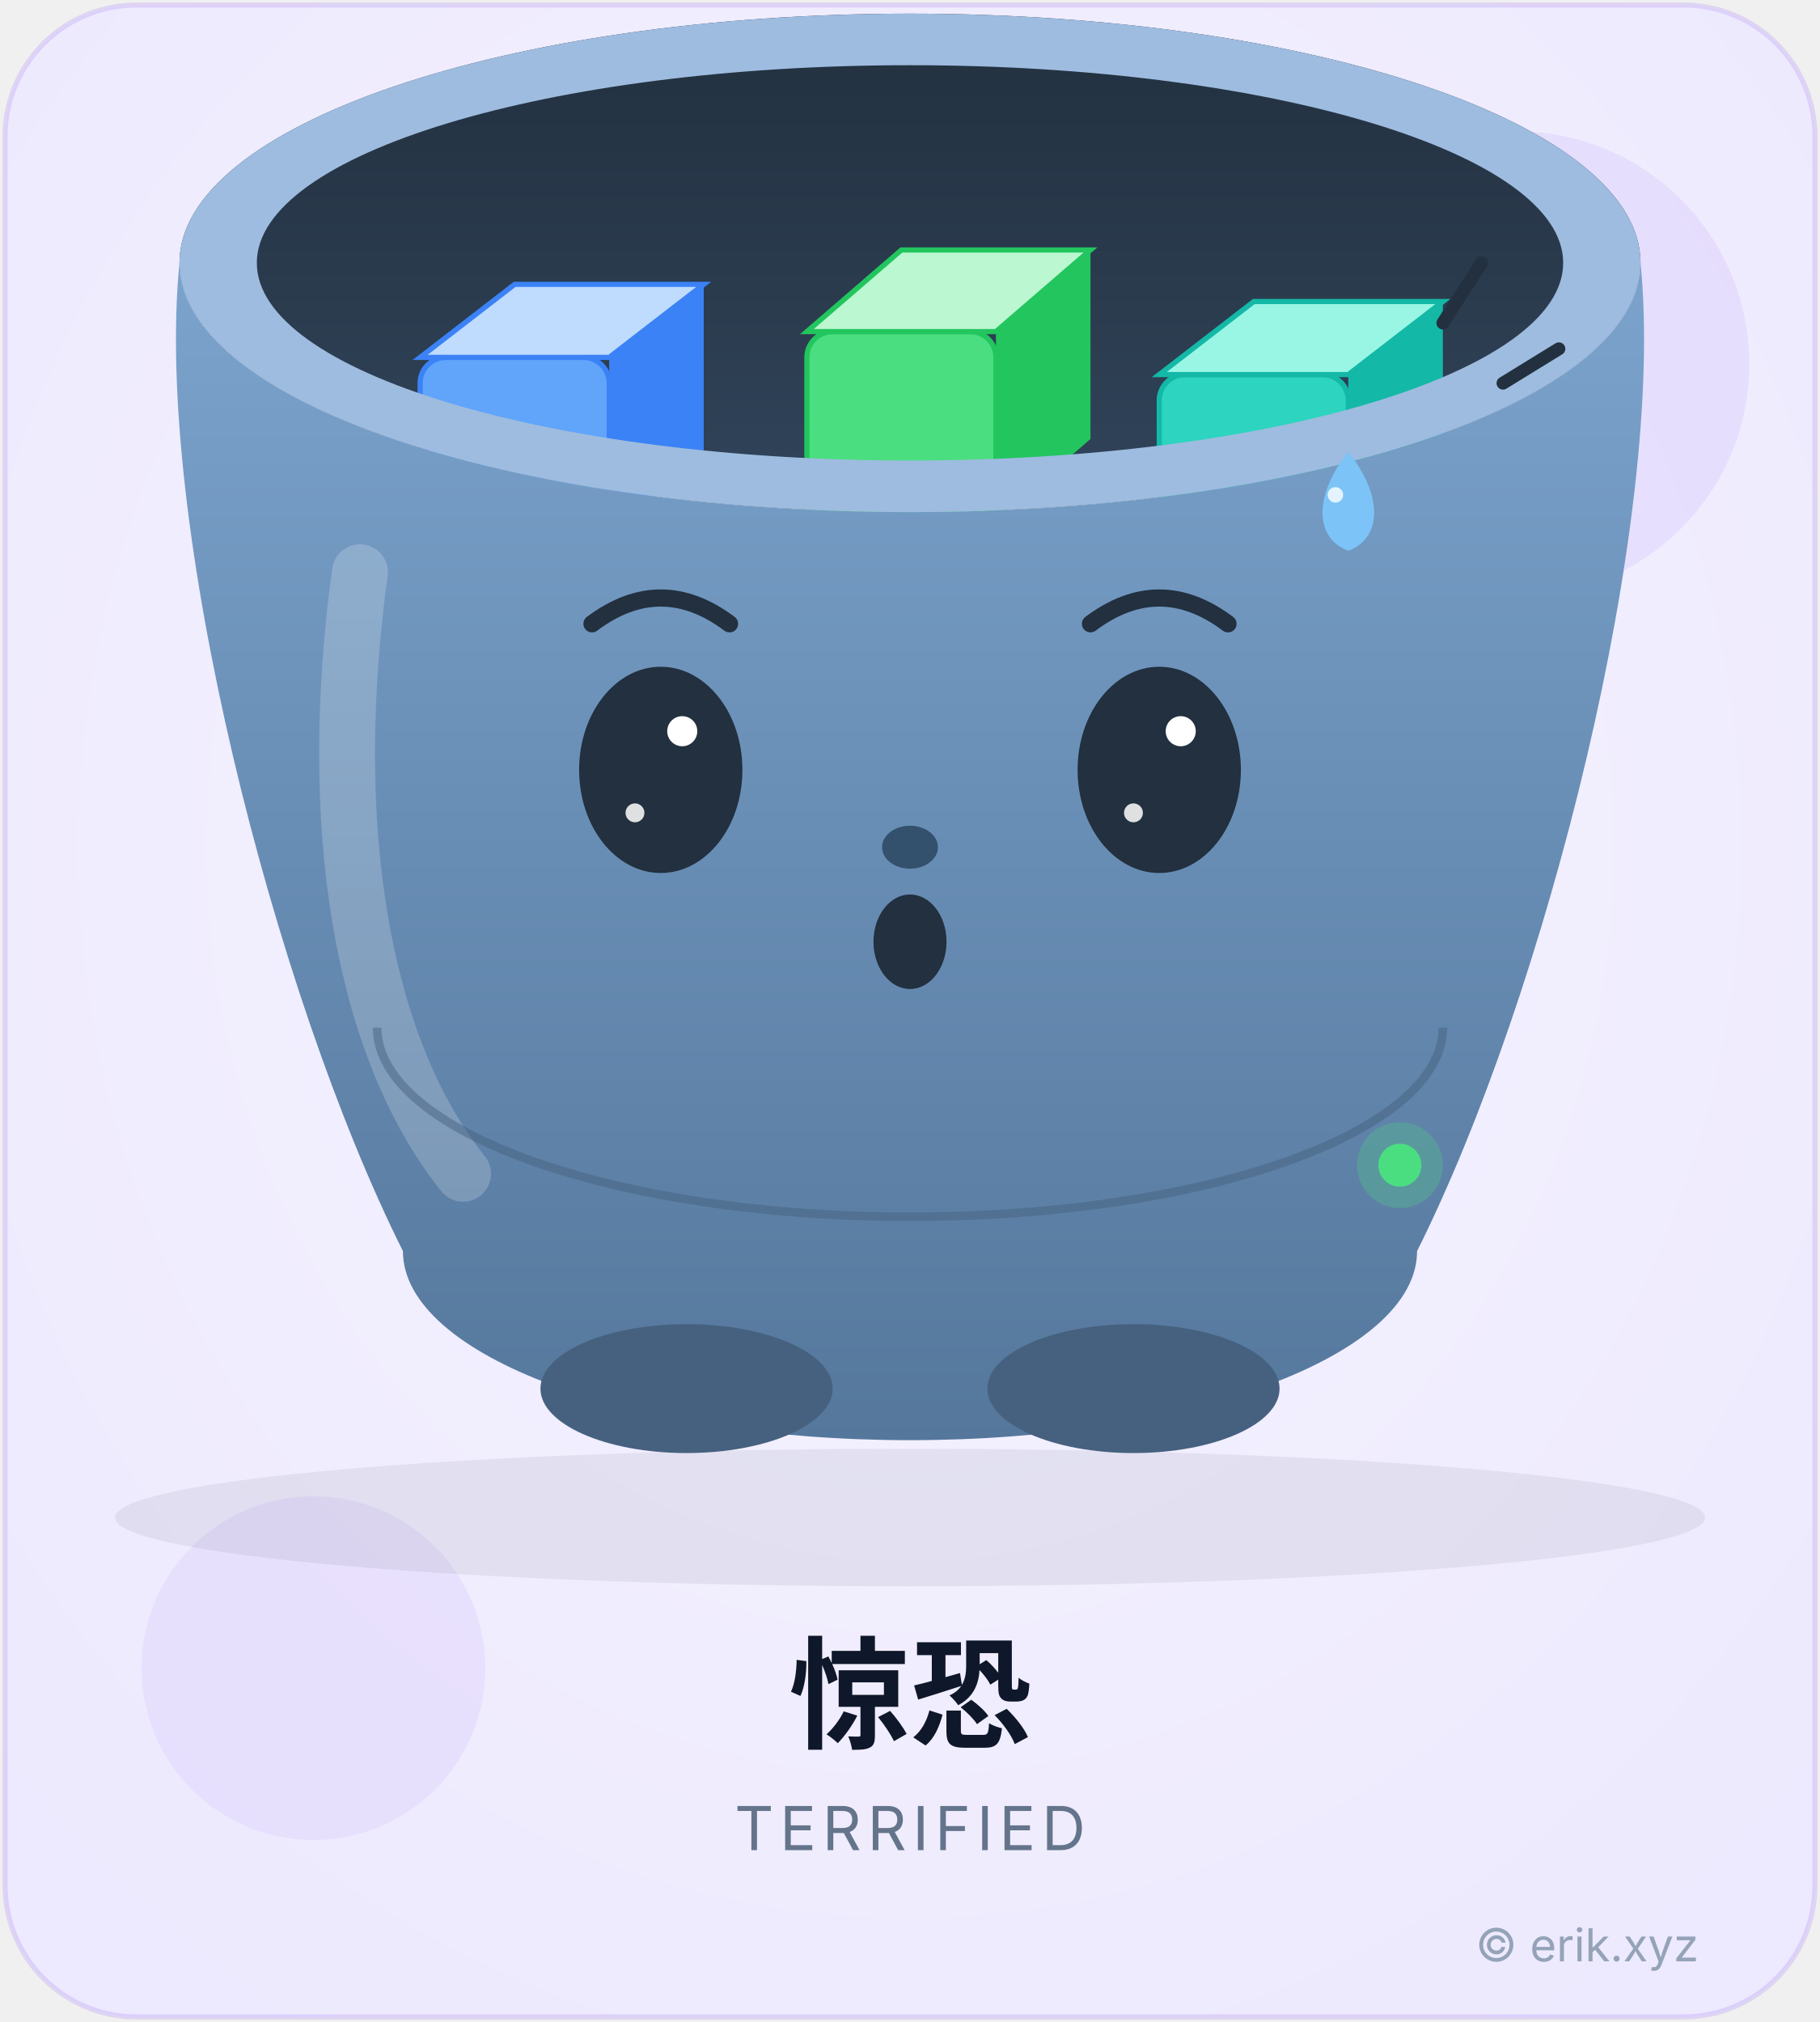
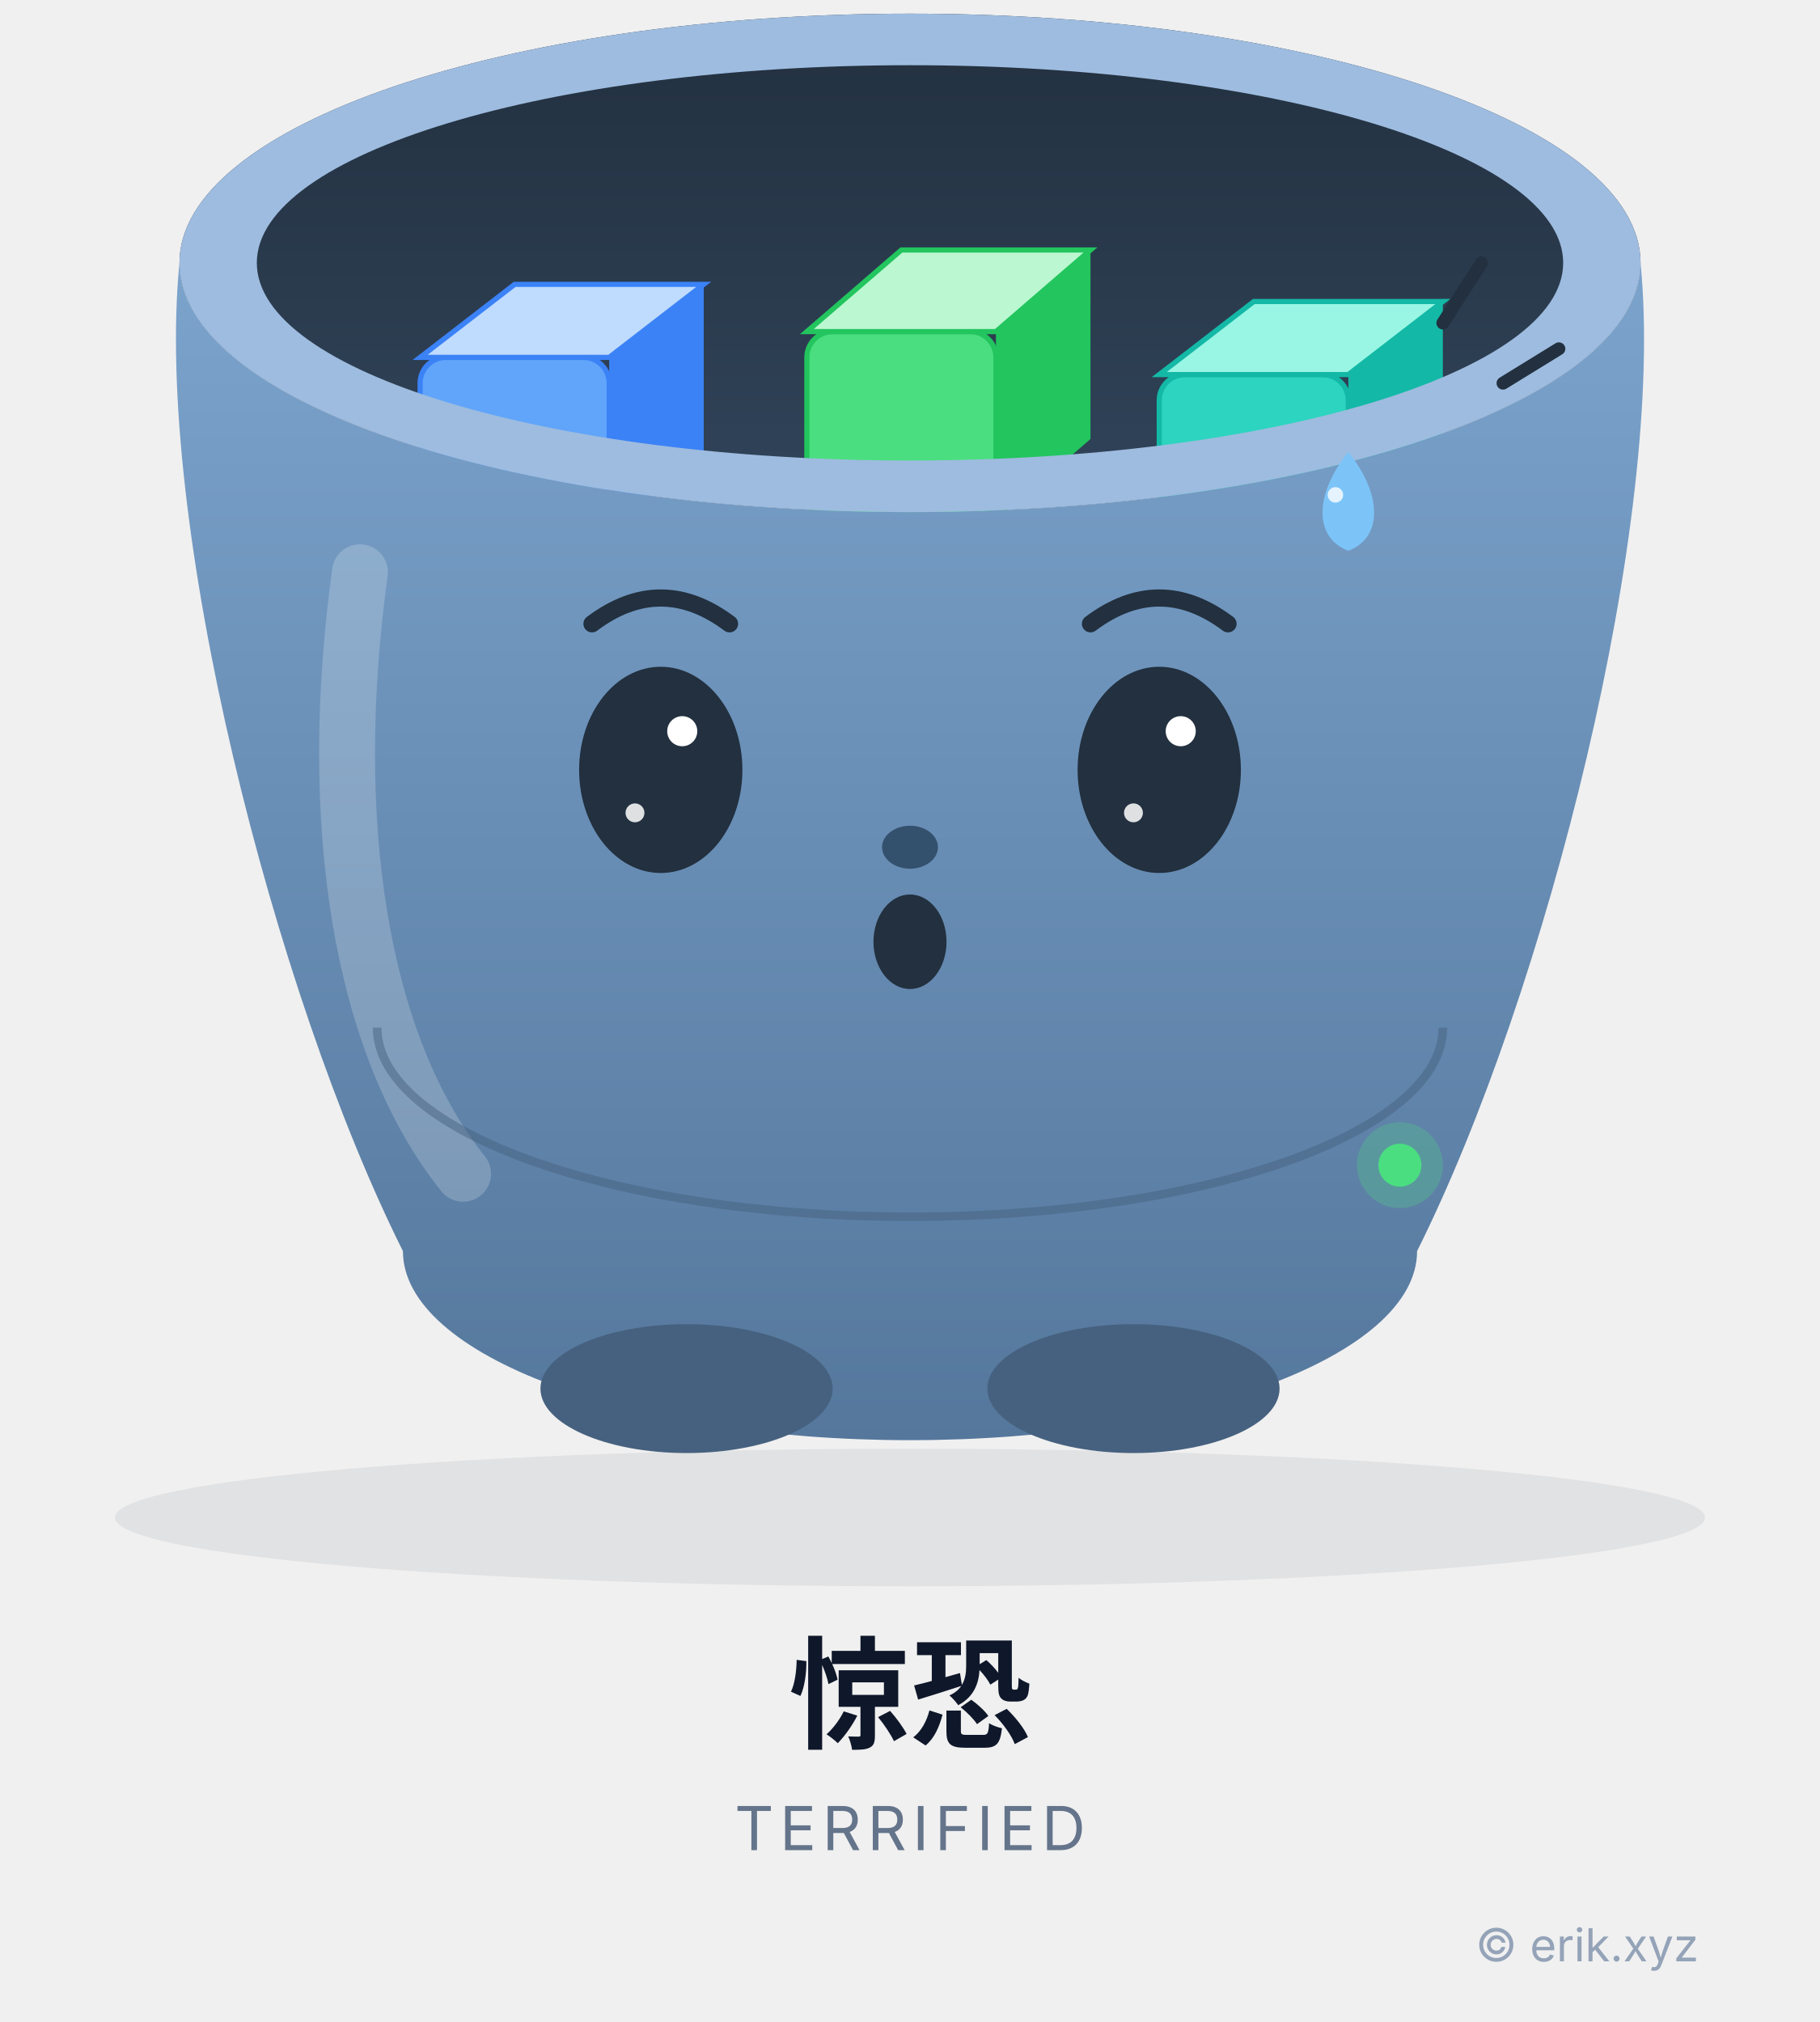
<svg xmlns="http://www.w3.org/2000/svg" xmlns:xlink="http://www.w3.org/1999/xlink" viewBox="0 0 360 400" width="360" height="400" font-family="-apple-system, BlinkMacSystemFont, 'Segoe UI', 'Noto Sans SC', 'PingFang SC', 'Microsoft YaHei', sans-serif">
  <defs>
-     <radialGradient id="bgGrad" cx="50%" cy="42%" r="70%">
-       <stop offset="0" stop-color="#f5f3ff" />
-       <stop offset="1" stop-color="#ede9fe" />
-     </radialGradient>
    <linearGradient id="bodyGrad" x1="0" y1="0" x2="0" y2="1">
      <stop offset="0" stop-color="#7ba3cc" />
      <stop offset="1" stop-color="#55779c" />
    </linearGradient>
    <linearGradient id="insideGrad" x1="0" y1="0" x2="0" y2="1">
      <stop offset="0" stop-color="#22303f" />
      <stop offset="1" stop-color="#31445a" />
    </linearGradient>
    <g id="bucket">
      <ellipse cx="280" cy="492" rx="185" ry="16" fill="#0f172a" opacity="0.07" />
      <ellipse cx="280" cy="200" rx="170" ry="58" fill="url(#insideGrad)" />
      <g>
        <rect x="166" y="222" width="44" height="40" rx="6" fill="#60a5fa" stroke="#3b82f6" stroke-width="1.2" />
        <polygon points="166,222 188,205 232,205 210,222" fill="#bfdbfe" stroke="#3b82f6" stroke-width="1.2" />
        <polygon points="210,222 232,205 232,245 210,262" fill="#3b82f6" />
      </g>
      <g>
        <rect x="256" y="216" width="44" height="44" rx="6" fill="#4ade80" stroke="#22c55e" stroke-width="1.2" />
        <polygon points="256,216 278,197 322,197 300,216" fill="#bbf7d0" stroke="#22c55e" stroke-width="1.2" />
        <polygon points="300,216 322,197 322,241 300,260" fill="#22c55e" />
      </g>
      <g>
        <rect x="338" y="226" width="44" height="38" rx="6" fill="#2dd4bf" stroke="#14b8a6" stroke-width="1.2" />
        <polygon points="338,226 360,209 404,209 382,226" fill="#99f6e4" stroke="#14b8a6" stroke-width="1.2" />
        <polygon points="382,226 404,209 404,245 382,264" fill="#14b8a6" />
      </g>
      <path d="M450,200 A170,58 0 0 1 110,200 C104,260 132,370 162,430 A118,44 0 0 0 398,430 C428,370 456,260 450,200 Z" fill="url(#bodyGrad)" />
      <path d="M152,272 C144,330 152,382 176,412" fill="none" stroke="#ffffff" stroke-width="13" stroke-linecap="round" opacity="0.2" />
      <path d="M156,378 A124,44 0 0 0 404,378" fill="none" stroke="#46617f" stroke-width="2" opacity="0.5" />
      <path fill-rule="evenodd" fill="#9ebcdf" d="M110,200 A170,58 0 0 1 450,200 A170,58 0 0 1 110,200 Z M128,200 A152,46 0 0 0 432,200 A152,46 0 0 0 128,200 Z" />
      <ellipse cx="228" cy="462" rx="34" ry="15" fill="#46617f" />
      <ellipse cx="332" cy="462" rx="34" ry="15" fill="#46617f" />
      <circle cx="394" cy="410" r="10" fill="#4ade80" opacity="0.25" />
      <circle cx="394" cy="410" r="5" fill="#4ade80" />
    </g>
  </defs>
-   <rect x="1" y="1" width="358" height="398" rx="26" fill="url(#bgGrad)" stroke="#8b5cf6" stroke-opacity="0.18" />
-   <circle cx="300" cy="72" r="46" fill="#8b5cf6" opacity="0.10" />
-   <circle cx="62" cy="330" r="34" fill="#8b5cf6" opacity="0.08" />
  <g transform="translate(-58,-118) scale(0.85)">
    <use xlink:href="#bucket" href="#bucket" />
    <path d="M450,200 A170,58 0 0 1 110,200 C104,260 132,370 162,430 A118,44 0 0 0 398,430 C428,370 456,260 450,200 Z" fill="#d7e8f8" opacity="0">
      <animate attributeName="opacity" values="0;0.22;0" keyTimes="0;0.5;1" dur="1.6s" repeatCount="indefinite" />
    </path>
    <path d="M206,284 Q222,272 238,284" fill="none" stroke="#22303f" stroke-width="4" stroke-linecap="round" />
    <path d="M322,284 Q338,272 354,284" fill="none" stroke="#22303f" stroke-width="4" stroke-linecap="round" />
    <g>
      <animateTransform attributeName="transform" type="translate" values="0 0;1.6 -1;-1.6 1;0 0" keyTimes="0;0.3;0.6;1" dur="0.22s" repeatCount="indefinite" />
      <ellipse cx="222" cy="318" rx="19" ry="24" fill="#22303f" />
      <circle cx="227" cy="309" r="3.5" fill="#ffffff" />
      <circle cx="216" cy="328" r="2.2" fill="#ffffff" opacity="0.85" />
    </g>
    <g>
      <animateTransform attributeName="transform" type="translate" values="0 0;1.6 -1;-1.6 1;0 0" keyTimes="0;0.3;0.6;1" dur="0.22s" begin="0.05s" repeatCount="indefinite" />
      <ellipse cx="338" cy="318" rx="19" ry="24" fill="#22303f" />
      <circle cx="343" cy="309" r="3.5" fill="#ffffff" />
      <circle cx="332" cy="328" r="2.2" fill="#ffffff" opacity="0.85" />
    </g>
    <ellipse cx="280" cy="336" rx="6.5" ry="5" fill="#33506d" />
    <ellipse cx="280" cy="358" rx="8.5" ry="11" fill="#22303f">
      <animate attributeName="rx" values="8.5;10.5;8.5" dur="0.5s" repeatCount="indefinite" />
      <animate attributeName="ry" values="11;13.5;11" dur="0.5s" repeatCount="indefinite" />
    </ellipse>
    <g>
      <animateTransform attributeName="transform" type="translate" values="0 0;0 16" dur="2.2s" repeatCount="indefinite" />
      <animate attributeName="opacity" values="1;1;0" keyTimes="0;0.75;1" dur="2.2s" repeatCount="indefinite" />
      <path d="M382,244 C390,254 390,264 382,267 C374,264 374,254 382,244 Z" fill="#7cc4f8" />
      <circle cx="379" cy="254" r="1.8" fill="#ffffff" opacity="0.8" />
    </g>
    <g>
      <animateTransform attributeName="transform" type="translate" values="0 0;-1.5 1;1.5 -1;0 0" keyTimes="0;0.3;0.6;1" dur="0.18s" repeatCount="indefinite" />
      <path d="M404,214 L413,200" stroke="#22303f" stroke-width="3" stroke-linecap="round" />
      <path d="M418,228 L431,220" stroke="#22303f" stroke-width="3" stroke-linecap="round" />
    </g>
  </g>
  <text x="180" y="344" font-size="24" font-weight="700" fill="#0f172a" text-anchor="middle">惊恐</text>
  <text x="180" y="366" font-size="12" fill="#64748b" text-anchor="middle" letter-spacing="1.2">TERRIFIED</text>
  <text x="336" y="388" font-size="9" fill="#94a3b8" text-anchor="end">© erik.xyz</text>
</svg>
